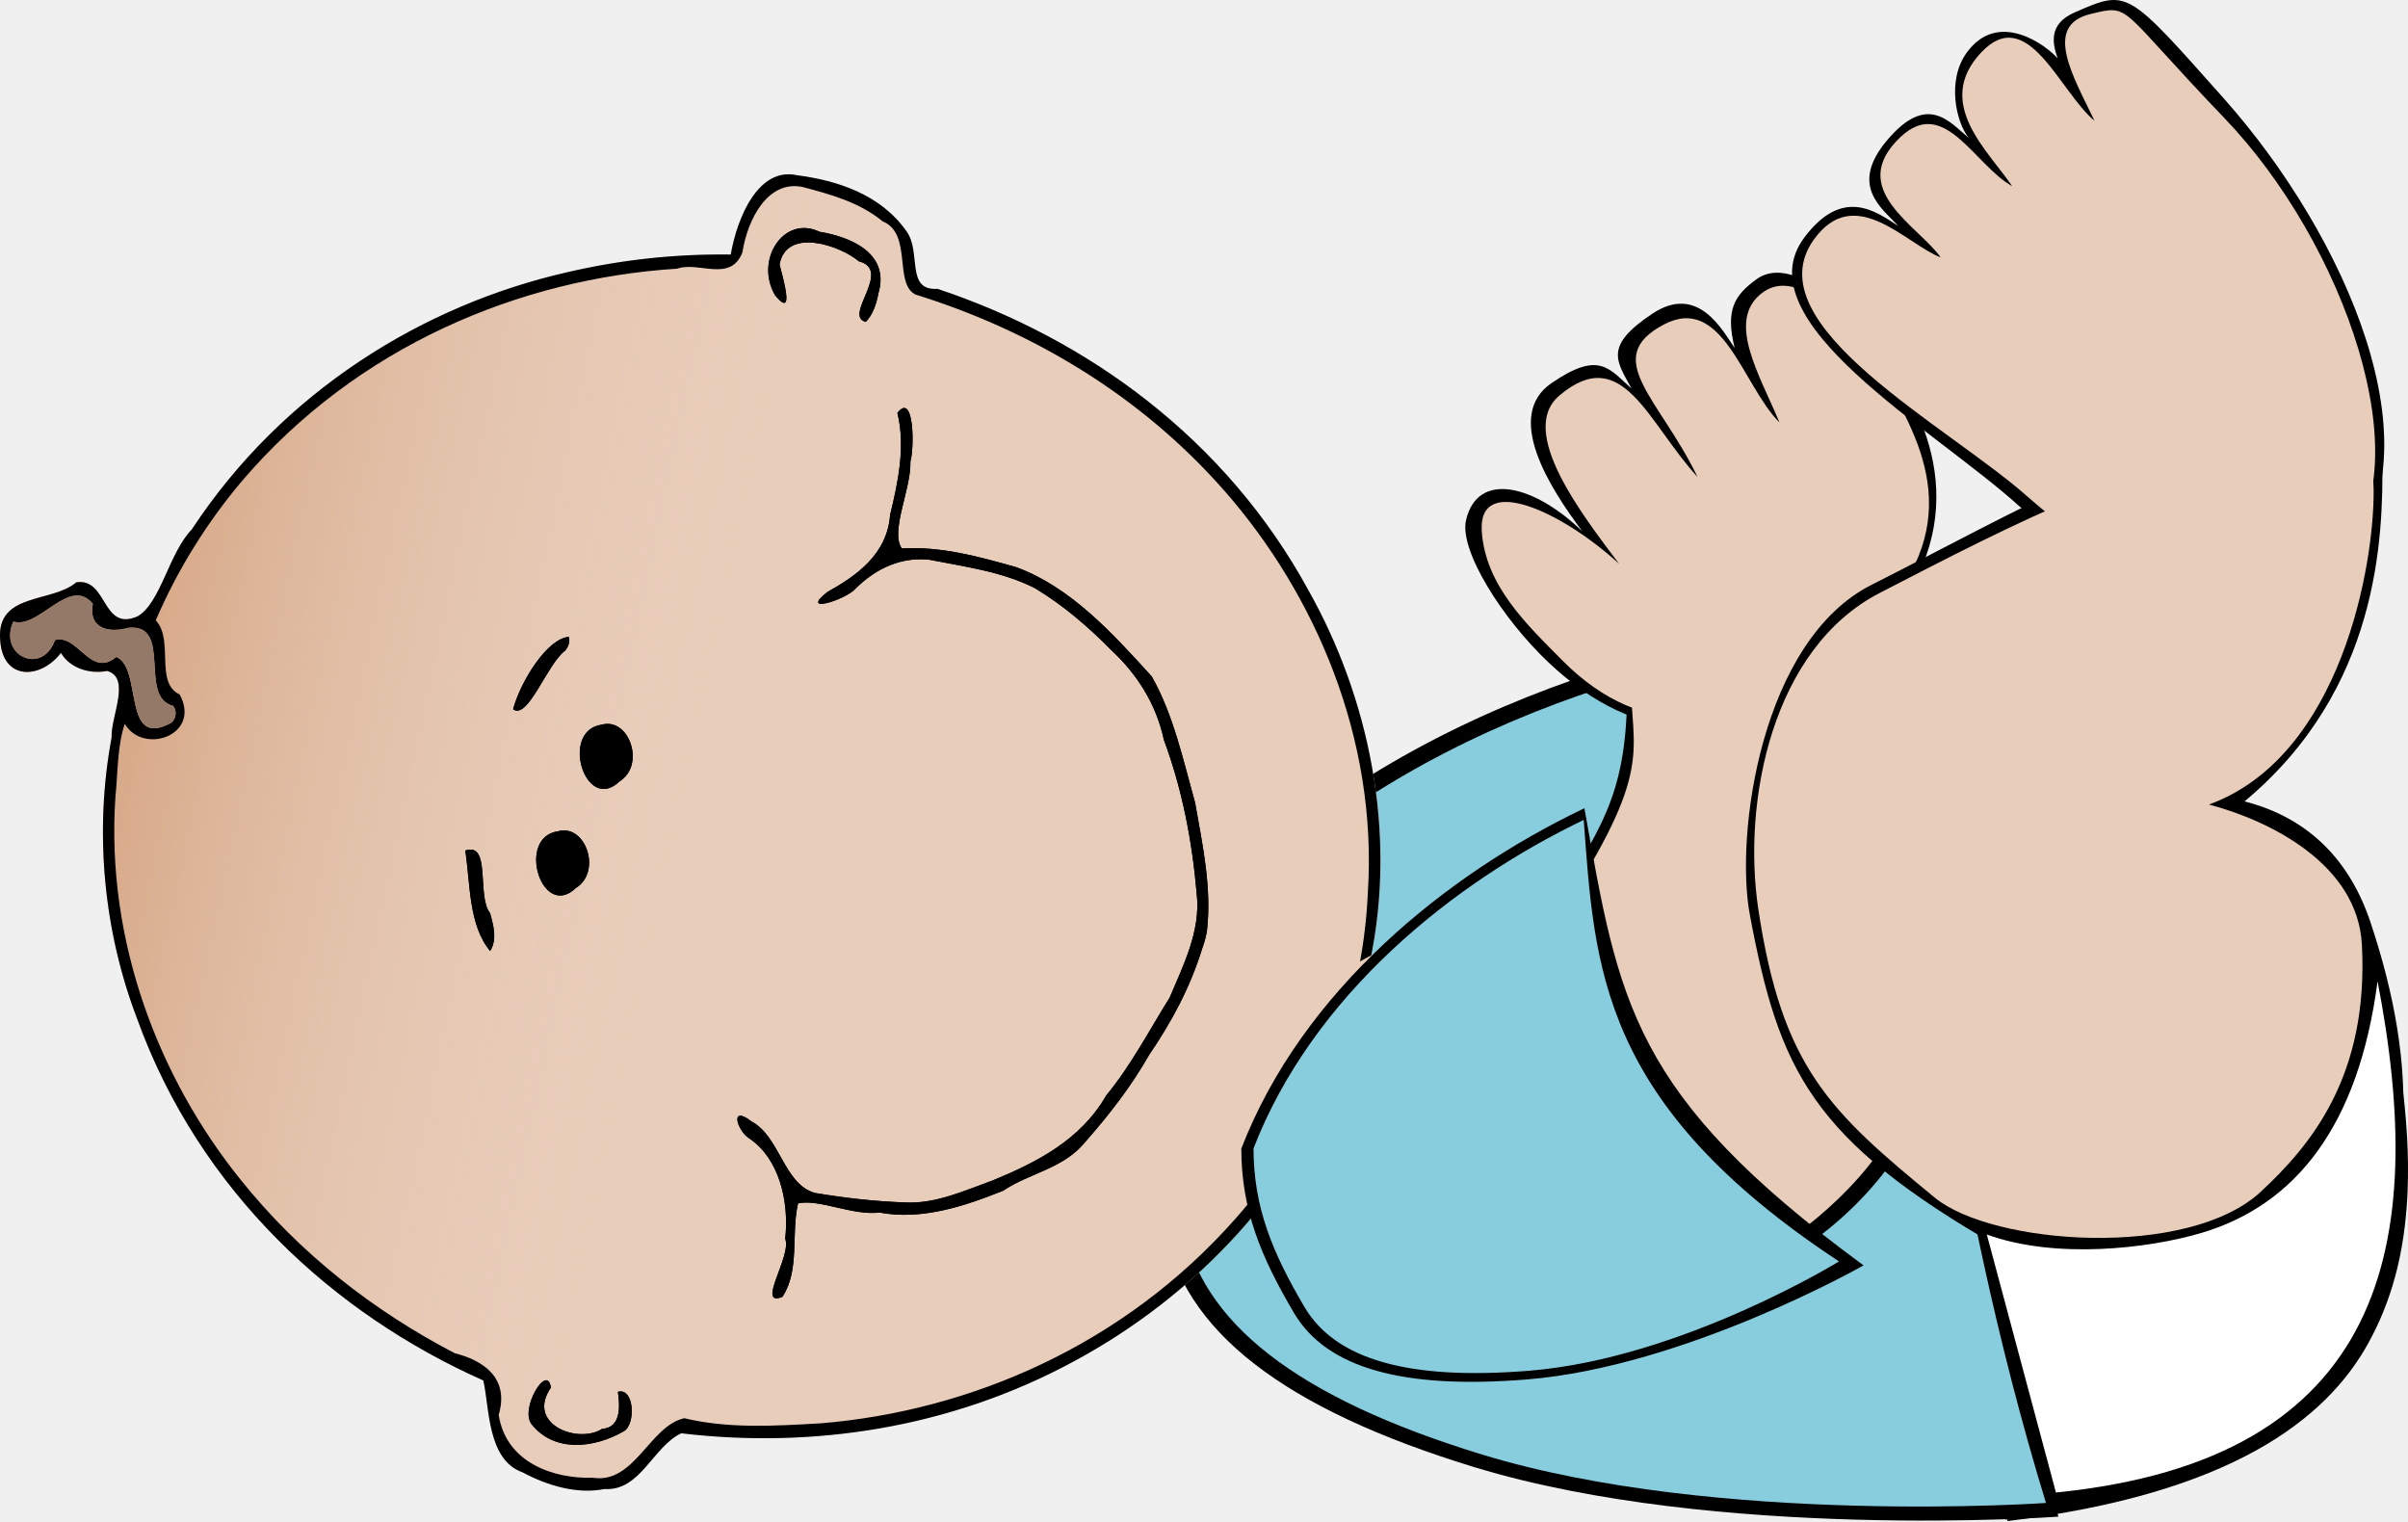
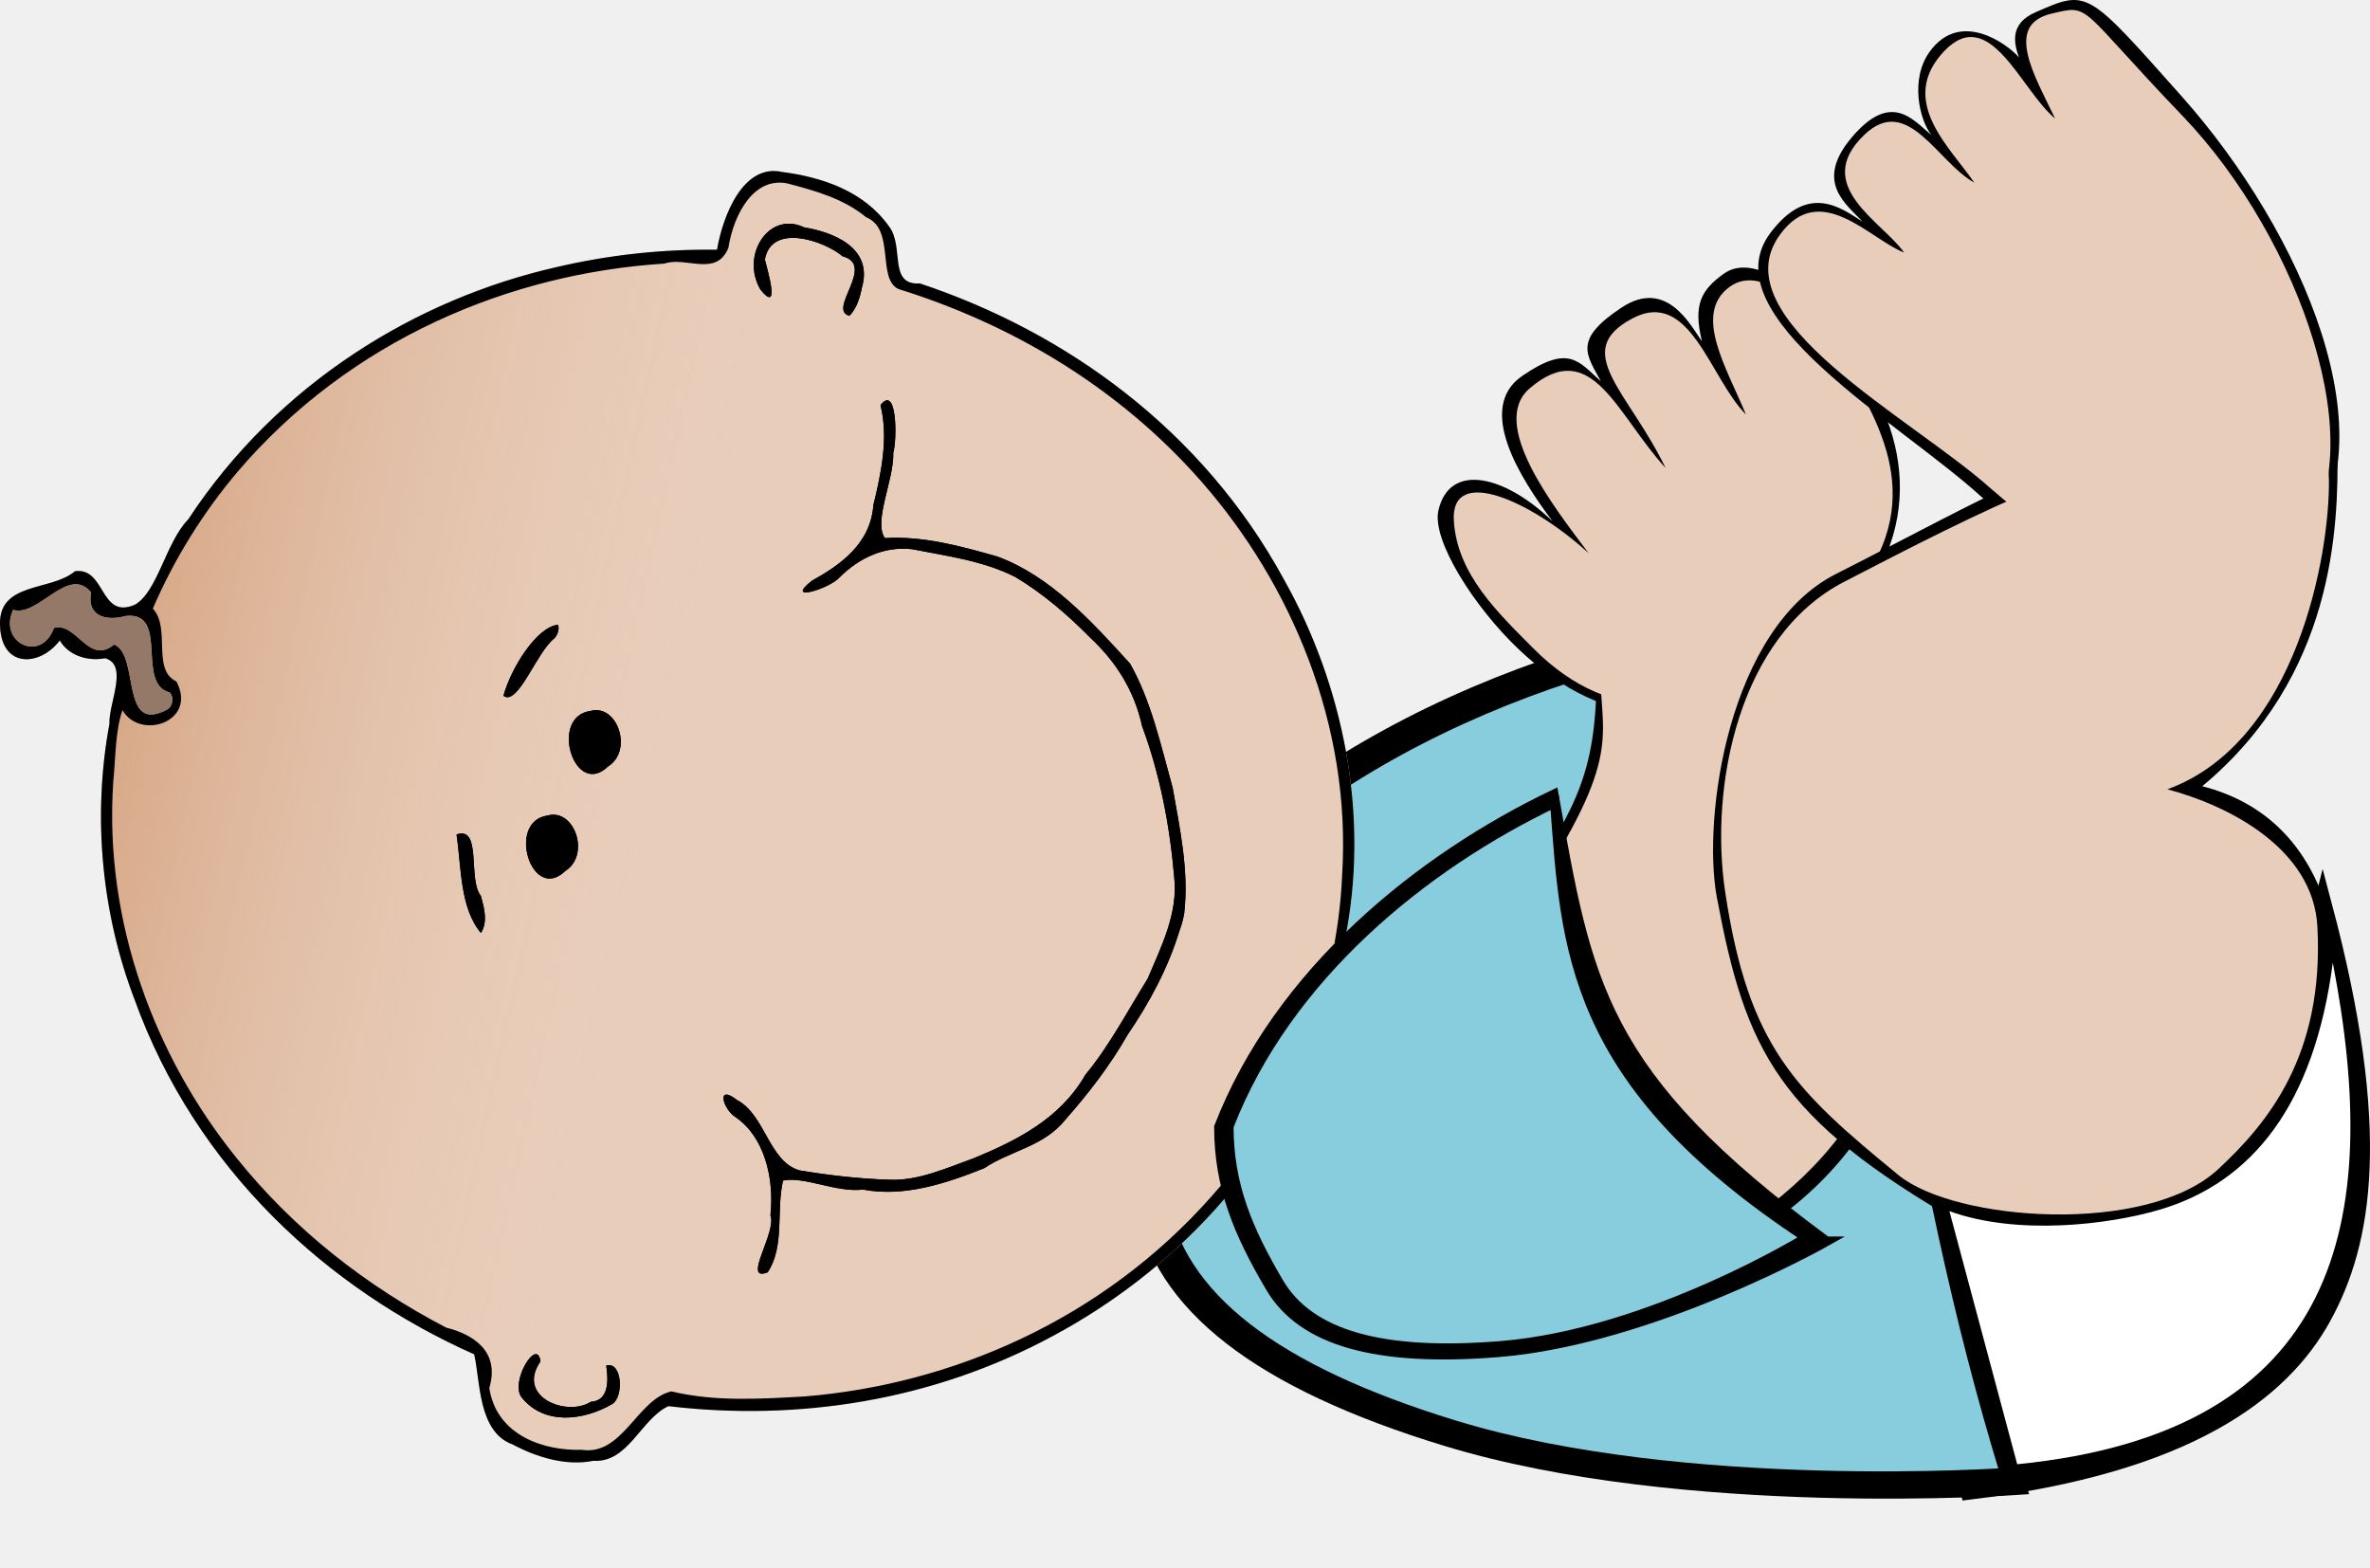
- <svg xmlns="http://www.w3.org/2000/svg" id="svg2" viewBox="0 0 140 88.425" version="1.0" width="140" height="88.425">
-   <defs id="defs4">
-     <linearGradient id="linearGradient2569" y2="546.78" gradientUnits="userSpaceOnUse" x2="445.02" y1="270" x1="450.18">
-       <stop id="stop4575" style="stop-color:#d19b75" offset="0" />
-       <stop id="stop4577" style="stop-color:#e8cdba;stop-opacity:0" offset="1" />
+ <svg xmlns="http://www.w3.org/2000/svg" version="1.1" width="140.436" height="92.904" viewBox="0,0,140.436,92.904">
+   <defs>
+     <linearGradient x1="171.46" y1="175.743" x2="210.285" y2="184.259" gradientUnits="userSpaceOnUse" id="color-1">
+       <stop offset="0" stop-color="#d19b75" />
+       <stop offset="1" stop-color="#e8cdba" stop-opacity="0" />
    </linearGradient>
  </defs>
-   <g id="layer4" transform="translate(64.85424,-148.353)">
-     <g id="g2537" transform="matrix(-0.00223587,-0.2079757,0.2079757,-0.00223587,-69.92931,250.3415)">
-       <path id="path3351" style="fill:#000000;fill-rule:evenodd;stroke:#000000;stroke-width:1.098px" d="m 59.461,586.19 c 6.854,62.15 27.264,89.06 48.429,100.99 21.16,11.93 52.71,17.83 116.97,1.47 -36.61,-9.61 -41.55,-11.6 -74.57,-43.25 -13.07,-29.31 -10.13,-57.89 17.15,-85.36 L 59.46,586.19 Z" />
-       <g id="g4324" transform="matrix(1.0116,0,0,0.79287,-0.68132,124.34)">
-         <path id="path4322" style="fill:#000000;fill-rule:evenodd;stroke:#000000;stroke-width:1.028px" d="M 308.85,539.45 C 304.01,454.75 278.82,356.3 221.84,292.46 195.77,280.15 172.54,280.95 143.25,286.85 114.4,292.66 92.512,328 75.895,394.9 54.788,479.88 60.458,599.79 60.458,599.79 c 95.862,-36.13 182.12,-42.48 248.39,-60.34 z" />
-         <path id="path2370" style="fill:#87cdde;fill-rule:evenodd;stroke:#000000;stroke-width:1px" transform="translate(126.13,-52.897)" d="M 178.87,591.09 C 174.16,508.68 149.65,412.89 94.212,350.78 68.845,338.8 46.246,339.58 17.75,345.32 c -28.074,5.65 -49.37,40.04 -65.539,105.13 -20.536,82.68 -15.019,199.35 -15.019,199.35 93.27,-35.15 177.2,-41.33 241.68,-58.71 z" />
+   <g transform="translate(-170,-135.7877)">
+     <g data-paper-data="{&quot;isPaintingLayer&quot;:true}" stroke-linecap="butt" stroke-linejoin="miter" stroke-miterlimit="10" stroke-dasharray="" stroke-dashoffset="0" style="mix-blend-mode: normal">
+       <path d="M286.705,224.099l-5.68,-22.399c5.774,5.612 11.725,6.16 17.791,3.376c6.509,-6.938 6.911,-7.97 8.828,-15.605c3.546,13.328 2.39,19.903 -0.044,24.33c-2.434,4.428 -7.985,8.733 -20.895,10.298z" fill="#000000" fill-rule="evenodd" stroke="#000000" stroke-width="1.098" />
+       <g fill-rule="evenodd" stroke="#000000">
+         <path d="M279.042,171.706c3.095,13.911 4.337,32.047 10.512,52.151c0,0 -19.76,1.405 -33.821,-2.885c-11.069,-3.377 -16.946,-7.92 -17.97,-13.979c-1.039,-6.152 -1.224,-11.038 0.747,-16.544c10.398,-12.101 26.575,-17.575 40.531,-18.744z" fill="#000000" stroke-width="1.028" />
+         <path d="M278.843,172.517c3.012,13.535 4.221,31.182 10.228,50.743c0,0 -19.226,1.368 -32.906,-2.806c-10.77,-3.286 -16.489,-7.706 -17.484,-13.602c-1.011,-5.985 -1.191,-10.738 0.727,-16.096c10.116,-11.774 25.857,-17.1 39.435,-18.237z" fill="#87cdde" stroke-width="1" />
      </g>
-       <path id="path3343" style="fill:#000000;fill-rule:evenodd" d="m 114.03,484.2 c 13.27,32 27.56,81.14 100.31,91.59 32.37,4.64 63.2,8.65 106.94,-10.26 40.19,-17.37 8.39,-83.98 -19.3,-83.19 -33.67,0.95 -43.68,-4.67 -64.46,-17.94 -4.96,-18.05 -27.3,-46.83 -49.69,-59.75 -35.88,-20.68 -58.13,-9.89 -72.69,8.17 -14.64,18.14 -10.47,48.8 -1.11,71.38 z" />
-       <g id="g2360" transform="matrix(0.81181,-0.58392,0.58392,0.81181,-229.64,279.38)">
-         <path id="path14684" style="fill:#000000;fill-rule:evenodd" d="m 348.3,485.81 c 15.44,-0.17 39.07,1.47 38.51,17.62 -0.55,16.09 -6.15,15.33 -14.49,17.1 8.66,1.22 14.19,0.65 13.41,17.1 -0.73,15.43 -15.61,12.96 -21.35,12.84 9.99,4.14 11.95,8.54 11.85,16.45 -0.16,11.09 -19.53,17.83 -49.68,14.91 -24.59,-2.39 -52.68,-18.29 -51.5,-67.05 0.74,-30.8 15.24,-52.12 49.44,-58.32 17.26,-3.13 39.97,-1.62 45.65,5.04 9.21,10.82 -3.36,21.18 -21.84,24.31 z" />
-         <path id="path14682" style="fill:#e8cdba;fill-rule:evenodd" d="m 334.95,488.7 c 16.82,-0.16 46.68,-1.07 47.75,14.39 1.61,23.14 -20.68,15.43 -41.21,17.66 23.88,4.47 42.89,-2.22 39.9,17.66 -2.76,18.38 -26.72,7.65 -41.21,9.81 13.92,3.45 31.95,4.74 32.05,17.66 0.1,12.2 -20.23,16.17 -47.09,12.43 -22.8,-3.18 -46.9,-11.97 -47.09,-60.83 -0.12,-29.55 12.43,-52.82 44.48,-57.55 13.94,-2.06 29.66,-4.97 42.51,3.27 13.67,8.76 -8.61,21.25 -30.09,25.5 z" />
+       <path d="M250.524,212.907c-3.789,-2.988 -6.082,-7.591 -1.862,-15.099c2.637,-4.685 8.573,-9.396 12.315,-10.468c2.713,-4.351 3.86,-6.446 3.587,-13.446c-0.226,-5.757 13.556,-12.52 17.258,-4.2c4.031,9.055 3.266,15.475 2.373,22.218c-2.011,15.154 -12.199,18.235 -18.824,21.067c-4.675,1.997 -11.042,2.933 -14.848,-0.071z" fill="#000000" fill-rule="evenodd" stroke="none" stroke-width="1" />
+       <g fill-rule="evenodd" stroke="none" stroke-width="1">
+         <path d="M262.001,166.681c-1.932,-2.566 -4.569,-6.727 -1.795,-8.623c2.763,-1.891 3.326,-0.859 4.651,0.32c-0.863,-1.601 -1.64,-2.457 1.212,-4.354c2.675,-1.78 4.095,1.018 4.783,1.994c-0.538,-2.184 -0.042,-3.055 1.295,-4.013c1.878,-1.34 5.394,1.074 8.621,6.485c2.63,4.414 3.429,11.08 -4.885,16.892c-5.251,3.672 -10.61,3.871 -15.864,-1.094c-2.652,-2.506 -5.198,-6.497 -4.782,-8.269c0.677,-2.877 3.962,-2.048 6.765,0.663z" fill="#000000" />
+         <path d="M264.13,168.561c-2.1,-2.798 -5.933,-7.688 -3.475,-9.773c3.678,-3.122 5.134,1.563 8.038,4.727c-2.195,-4.552 -5.658,-6.912 -1.959,-8.861c3.419,-1.803 4.575,3.534 6.723,5.695c-1.138,-2.757 -3.144,-5.937 -0.992,-7.546c2.032,-1.52 5.202,1.396 7.887,6.357c2.277,4.212 3.775,9.333 -4.387,15.387c-4.936,3.662 -10.381,4.428 -15.124,-0.358c-2.063,-2.081 -4.488,-4.356 -4.692,-7.525c-0.217,-3.37 4.621,-1.177 7.981,1.898z" fill="#e8cdba" />
      </g>
-       <path id="path14678" style="fill:#000000;fill-rule:evenodd" d="m 327.24,683.88 c -21.46,-19.05 -18.48,-53.47 15.24,-91.27 21.71,-23.34 52.63,-77.29 75.91,-59.22 14.04,10.89 6.89,20.05 2.81,26.22 5.02,-4.5 11.37,-13.76 24.01,-2.87 13.26,11.43 4.84,17.53 0.43,22.78 4.35,-3.42 16.06,-6.02 23.81,-0.27 12.11,8.97 1.69,22.38 -1.9,25.4 4.16,-1.42 9.68,-2.58 12.85,4.97 6.29,14.93 6.34,14.47 -24.51,41.33 -39.07,34.02 -99.09,59.17 -128.65,32.93 z" />
-       <g id="layer1" transform="matrix(0.79272,0.16468,-0.1404,0.67587,105.22,-118.13)">
-         <g id="g4581" transform="translate(-178.8,-110.11)">
-           <path id="path3686" style="fill:#e8cdba" d="M 417.99,824.32 C 365.7,816.61 321.24,781.66 291.58,739.21 260.71,695.32 244.63,642.22 241.17,588.96 234.75,578.72 218.84,577.3 217.2,562.9 c -3.73,-10.62 -2.64,-23.11 0.18,-33.97 1.93,-15.11 19.89,-18.15 28.51,-22.75 12.51,-64.38 44.99,-127.46 99.54,-165.83 27,-19.82 59.87,-31.66 93.47,-32.05 7.01,-2.01 21.56,3.17 22.29,-6.97 -2.43,-7.07 -1.38,-15.25 3.06,-19.78 -10.39,-5.98 -13.46,-21.06 0.44,-25.19 15.78,-5.13 15.73,17.71 24.46,25.79 3.66,12.21 -15.22,13.89 -7.44,27.02 6.05,8.12 23.56,7.5 33.06,14.75 53.1,25.42 91.61,74.84 112.13,129.16 7.88,20.48 13.48,41.82 16.85,63.5 12.84,-0.33 31.58,4.03 31.28,20.12 0.9,16.4 -0.9,34.6 -11.59,47.77 -6.01,7.84 -20.42,4.21 -17.54,16.95 -6.9,63.18 -31.43,126.21 -77.58,171.09 -31.96,31.97 -75.55,54.04 -121.47,53.29 -9.64,0.1 -19.28,-0.45 -28.86,-1.48 z" />
-           <path id="path1912" style="fill:url(#linearGradient2569)" d="M 417.99,824.32 C 365.7,816.61 321.24,781.66 291.58,739.21 260.71,695.32 244.63,642.22 241.17,588.96 234.75,578.72 218.84,577.3 217.2,562.9 c -3.73,-10.62 -2.64,-23.11 0.18,-33.97 1.93,-15.11 19.89,-18.15 28.51,-22.75 12.51,-64.38 44.99,-127.46 99.54,-165.83 27,-19.82 59.87,-31.66 93.47,-32.05 7.01,-2.01 21.56,3.17 22.29,-6.97 -2.43,-7.07 -1.38,-15.25 3.06,-19.78 -10.39,-5.98 -13.46,-21.06 0.44,-25.19 15.78,-5.13 15.73,17.71 24.46,25.79 3.66,12.21 -15.22,13.89 -7.44,27.02 6.05,8.12 23.56,7.5 33.06,14.75 53.1,25.42 91.61,74.84 112.13,129.16 7.88,20.48 13.48,41.82 16.85,63.5 12.84,-0.33 31.58,4.03 31.28,20.12 0.9,16.4 -0.9,34.6 -11.59,47.77 -6.01,7.84 -20.42,4.21 -17.54,16.95 -6.9,63.18 -31.43,126.21 -77.58,171.09 -31.96,31.97 -75.55,54.04 -121.47,53.29 -9.64,0.1 -19.28,-0.45 -28.86,-1.48 z" />
-           <path id="path1882" style="fill:#000000" d="M 417.99,824.32 C 365.7,816.61 321.24,781.66 291.58,739.21 260.71,695.32 244.63,642.22 241.17,588.96 234.75,578.72 218.84,577.3 217.2,562.9 c -3.73,-10.62 -2.64,-23.11 0.18,-33.97 1.93,-15.11 19.89,-18.15 28.51,-22.75 12.51,-64.38 44.99,-127.46 99.54,-165.83 27,-19.82 59.87,-31.66 93.47,-32.05 7.01,-2.01 21.56,3.17 22.29,-6.97 -2.43,-7.07 -1.38,-15.25 3.06,-19.78 -10.39,-5.98 -13.46,-21.06 0.44,-25.19 15.78,-5.13 15.73,17.71 24.46,25.79 3.66,12.21 -15.22,13.89 -7.44,27.02 6.05,8.12 23.56,7.5 33.06,14.75 53.1,25.42 91.61,74.84 112.13,129.16 7.88,20.48 13.48,41.82 16.85,63.5 12.84,-0.33 31.58,4.03 31.28,20.12 0.9,16.4 -0.9,34.6 -11.59,47.77 -6.01,7.84 -20.42,4.21 -17.54,16.95 -6.9,63.18 -31.43,126.21 -77.58,171.09 -31.96,31.97 -75.55,54.04 -121.47,53.29 -9.64,0.1 -19.28,-0.45 -28.86,-1.48 z m 52.1,-4.77 c 52.81,-8.11 97.4,-44.24 126.21,-87.91 27.13,-41.13 41.71,-89.63 46.2,-138.45 2.11,-9.66 20.51,-5.97 22.6,-18.82 4.95,-10.72 5.68,-22.89 6.32,-34.48 0.16,-14.23 -14.28,-19.39 -26.21,-18.84 -11.09,-2.47 -5.78,-16.69 -9.81,-24.65 -13.83,-61.63 -47.46,-121.12 -101.01,-156.41 -16.2,-10.54 -34.07,-18.59 -52.83,-23.31 -5.48,8.93 -21.2,4.34 -23.53,15.3 -12.32,11.94 -23.03,-9.74 -13.59,-19.53 -8,-1.26 -17,1.08 -25.31,1.98 -49.63,7.38 -92.55,39.38 -121.28,79.48 -21.3,29.51 -35.81,63.61 -44.63,98.77 -0.54,11.53 -4.47,23.78 -17.97,22.31 -15.98,6.78 -17.96,27.31 -15.03,42.27 0.56,17.13 21.2,18.46 26.26,31.72 -0.68,18.34 3.43,36.68 7.34,54.58 14.13,58.47 46.61,114.29 96.8,148.75 34.52,23.94 77.89,34.66 119.47,27.24 z M 440.08,758.1 c -13.95,-1.68 -27.08,-6.5 -39.57,-12.77 -11.96,-4.71 -22.85,-11.16 -33.45,-18.39 -10.89,-6.65 -14.3,-19.66 -22.29,-29.01 -8.07,-14.61 -15.51,-30.31 -15.62,-47.41 -2.91,-10.53 0.66,-25.01 -2.32,-33.1 -10.83,-0.44 -22.57,6.01 -32.71,1.09 -5.38,-9.83 14.46,0.62 19.86,-3.42 13.25,-1.34 26.7,-8.84 31.49,-21.82 1.8,-5.79 10.37,-10.93 6.05,-0.85 -3.22,12.59 -18.99,17.68 -20.04,30.77 0.29,12.36 1.14,24.81 2.84,37.07 1.55,12.01 7.85,22.16 13.23,32.71 8.73,15.37 19.17,31.64 36.31,38.45 11.73,7.46 24.8,11.96 37.4,17.58 11.94,2.93 24.69,7.16 36.8,2.71 17.78,-5.97 34.78,-14.09 50.03,-25.05 12.12,-6.14 20.76,-16.2 27.03,-28.04 6.45,-11.07 12.06,-22.77 15.85,-35.04 3.49,-14.38 2.61,-29.52 2.63,-44.13 -0.75,-11.05 -6.15,-20.42 -14.68,-27.17 -4.51,-3.06 -12.62,-20.64 -3.03,-10.94 7.23,10.02 16.57,20.84 30.28,18.9 11.79,0.63 24.37,0.78 35.02,-5.08 8.6,5.03 -10.89,9.53 -15.59,8.97 -9.17,2.51 -25.09,-2.72 -30.02,3.4 3.42,15.41 2.36,31.38 1.27,46.99 -3.11,22.96 -15.83,43.16 -27.99,62.3 -11.39,11.5 -26.12,18.96 -39.93,27.11 -13.64,6.16 -27.55,13.28 -42.65,14.69 -2.07,0.05 -4.16,-0.11 -6.2,-0.52 z M 629.93,575.49 c 0.48,-9.64 19.35,6.84 20.07,-7.5 4.16,-8.73 6.77,-31.55 -6.39,-31.22 -3.75,2.04 -17.81,10.73 -10.73,0.64 10.63,-11.05 27.95,-2.82 24.5,12.71 0.31,11.22 -1.92,29.78 -16.97,28.17 -3.63,0 -7.53,-0.49 -10.48,-2.8 z M 238.1,566.07 c -7.81,-10.5 -11.98,-25.87 -3.9,-37.18 4.35,-6.19 22.1,1.4 13.76,4.71 -14.11,-7.17 -17.41,15.27 -10.54,23.61 1.89,8.4 10.78,4.39 13.56,3.35 2.68,6.13 -9.64,9.67 -12.88,5.51 z m 219.79,-52.52 c -13.39,-11.05 13.25,-27.88 18.03,-11.49 4.39,10.27 -10.71,20.63 -18.03,11.49 z m -39,-9 c -13.39,-11.05 13.25,-27.88 18.03,-11.49 4.39,10.27 -10.71,20.63 -18.03,11.49 z m 79.6,-22.91 c -5.76,-6.06 -25.99,-9.28 -23.25,-16.03 10.01,0.82 26.14,8 28.22,16.46 -1.47,1.03 -3.62,0.58 -4.97,-0.43 z m -106.67,-6.27 c 7.29,-10.57 21.27,-13.07 32.36,-17.72 4.82,9.7 -14.84,8.05 -19.55,14.74 -3.74,2.19 -8.39,5 -12.81,2.98 z M 453.75,330.2 c 0.63,-14.58 28.1,-6.35 23.42,-23.94 -2.9,-6.63 -3.32,-15.72 5.83,-15.89 7.95,-11.49 -12.3,-19.38 -11.34,-30.18 -12.41,-3.48 -16.66,15.62 -3.48,18.01 3.69,8.64 -10.72,17.01 -1.64,25.68 -2,11.43 -30.94,9.41 -18.82,26.69 1.55,2.01 4.69,1.74 6.03,-0.37 z" />
-           <path id="path1908" style="fill:#000000" d="m 440.08,758.1 c -13.95,-1.68 -27.08,-6.5 -39.57,-12.77 -11.96,-4.71 -22.85,-11.16 -33.45,-18.39 -10.89,-6.65 -14.3,-19.66 -22.29,-29.01 -8.07,-14.61 -15.51,-30.31 -15.62,-47.41 -2.91,-10.53 0.66,-25.01 -2.32,-33.1 -10.83,-0.44 -22.57,6.01 -32.71,1.09 -5.38,-9.83 14.46,0.62 19.86,-3.42 13.25,-1.34 26.7,-8.84 31.49,-21.82 1.8,-5.79 10.37,-10.93 6.05,-0.85 -3.22,12.59 -18.99,17.68 -20.04,30.77 0.29,12.36 1.14,24.81 2.84,37.07 1.55,12.01 7.85,22.16 13.23,32.71 8.73,15.37 19.17,31.64 36.31,38.45 11.73,7.46 24.8,11.96 37.4,17.58 11.94,2.93 24.69,7.16 36.8,2.71 17.78,-5.97 34.78,-14.09 50.03,-25.05 12.12,-6.14 20.76,-16.2 27.03,-28.04 6.45,-11.07 12.06,-22.77 15.85,-35.04 3.49,-14.38 2.61,-29.52 2.63,-44.13 -0.75,-11.05 -6.15,-20.42 -14.68,-27.17 -4.51,-3.06 -12.62,-20.64 -3.03,-10.94 7.23,10.02 16.57,20.84 30.28,18.9 11.79,0.63 24.37,0.78 35.02,-5.08 8.6,5.03 -10.89,9.53 -15.59,8.97 -9.17,2.51 -25.09,-2.72 -30.02,3.4 3.42,15.41 2.36,31.38 1.27,46.99 -3.11,22.96 -15.83,43.16 -27.99,62.3 -11.39,11.5 -26.12,18.96 -39.93,27.11 -13.64,6.16 -27.55,13.28 -42.65,14.69 -2.07,0.05 -4.16,-0.11 -6.2,-0.52 z" />
-           <path id="path1906" style="fill:#000000" d="m 629.93,575.49 c 0.48,-9.64 19.35,6.84 20.07,-7.5 4.16,-8.73 6.77,-31.55 -6.39,-31.22 -3.75,2.04 -17.81,10.73 -10.73,0.64 10.63,-11.05 27.95,-2.82 24.5,12.71 0.31,11.22 -1.92,29.78 -16.97,28.17 -3.63,0 -7.53,-0.49 -10.48,-2.8 z" />
-           <path id="path1904" style="fill:#000000" d="m 238.1,566.07 c -7.81,-10.5 -11.98,-25.87 -3.9,-37.18 4.35,-6.19 22.1,1.4 13.76,4.71 -14.11,-7.17 -17.41,15.27 -10.54,23.61 1.89,8.4 10.78,4.39 13.56,3.35 2.68,6.13 -9.64,9.67 -12.88,5.51 z" />
-           <path id="path1902" style="fill:#000000" d="m 457.89,513.55 c -13.39,-11.05 13.25,-27.88 18.03,-11.49 4.39,10.27 -10.71,20.63 -18.03,11.49 z" />
-           <path id="path1900" style="fill:#000000" d="m 418.89,504.55 c -13.39,-11.05 13.25,-27.88 18.03,-11.49 4.39,10.27 -10.71,20.63 -18.03,11.49 z" />
-           <path id="path1898" style="fill:#000000" d="m 498.49,481.64 c -5.76,-6.06 -25.99,-9.28 -23.25,-16.03 10.01,0.82 26.14,8 28.22,16.46 -1.47,1.03 -3.62,0.58 -4.97,-0.43 z" />
-           <path id="path1896" style="fill:#000000" d="m 391.82,475.37 c 7.29,-10.57 21.27,-13.07 32.36,-17.72 4.82,9.7 -14.84,8.05 -19.55,14.74 -3.74,2.19 -8.39,5 -12.81,2.98 z" />
-           <path id="path1892" style="fill:#947968" d="m 453.75,330.2 c 0.63,-14.58 28.1,-6.35 23.42,-23.94 -2.9,-6.63 -3.32,-15.72 5.83,-15.89 7.95,-11.49 -12.3,-19.38 -11.34,-30.18 -12.41,-3.48 -16.66,15.62 -3.48,18.01 3.69,8.64 -10.72,17.01 -1.64,25.68 -2,11.43 -30.94,9.41 -18.82,26.69 1.55,2.01 4.69,1.74 6.03,-0.37 z" />
-         </g>
+       <path d="M306.424,168.189c-3.914,4.506 -11.079,3.963 -19.016,-2.965c-4.903,-4.463 -16.192,-10.773 -12.486,-15.655c2.233,-2.944 4.155,-1.478 5.447,-0.643c-0.947,-1.034 -2.887,-2.334 -0.651,-4.987c2.348,-2.783 3.635,-1.046 4.737,-0.14c-0.721,-0.897 -1.288,-3.327 -0.109,-4.951c1.838,-2.539 4.651,-0.402 5.287,0.338c-0.305,-0.862 -0.558,-2.007 1.005,-2.684c3.091,-1.342 2.995,-1.351 8.65,5.005c7.163,8.05 12.527,20.476 7.136,26.682z" fill="#000000" fill-rule="evenodd" stroke="none" stroke-width="1" />
+       <g fill-rule="nonzero" stroke="none" stroke-width="1">
+         <path d="M248.506,196.41c-2.784,8.427 -9.152,14.805 -16.096,18.531c-7.186,3.886 -15.189,5.072 -22.804,4.169c-1.651,0.777 -2.368,3.367 -4.45,3.239c-1.617,0.322 -3.341,-0.204 -4.78,-0.97c-2.066,-0.737 -1.911,-3.789 -2.279,-5.341c-8.663,-3.85 -16.495,-10.963 -20.129,-21.039c-1.915,-5.01 -2.516,-10.769 -1.48,-16.332c-0.056,-1.214 1.147,-3.475 -0.258,-3.876c-1.075,0.206 -2.193,-0.194 -2.687,-1.053c-1.18,1.551 -3.404,1.641 -3.534,-0.77c-0.21,-2.749 3.006,-2.109 4.428,-3.328c1.839,-0.267 1.462,2.899 3.565,1.977c1.34,-0.775 1.822,-3.685 3.152,-5.054c5.306,-8.07 13.519,-13.065 21.838,-14.951c3.141,-0.735 6.329,-1.069 9.493,-1.026c0.371,-2.131 1.593,-5.107 3.85,-4.611c2.34,0.305 4.845,1.107 6.353,3.238c0.909,1.21 -0.07,3.491 1.818,3.368c8.677,2.889 16.76,8.688 21.583,17.556c3.466,6.166 5.159,13.98 3.562,21.547c-0.299,1.596 -0.69,3.173 -1.146,4.728z" fill="#e8cdba" />
+         <path d="M248.506,196.41c-2.784,8.427 -9.152,14.805 -16.096,18.531c-7.186,3.886 -15.189,5.072 -22.804,4.169c-1.651,0.777 -2.368,3.367 -4.45,3.239c-1.617,0.322 -3.341,-0.204 -4.78,-0.97c-2.066,-0.737 -1.911,-3.789 -2.279,-5.341c-8.663,-3.85 -16.495,-10.963 -20.129,-21.039c-1.915,-5.01 -2.516,-10.769 -1.48,-16.332c-0.056,-1.214 1.147,-3.475 -0.258,-3.876c-1.075,0.206 -2.193,-0.194 -2.687,-1.053c-1.18,1.551 -3.404,1.641 -3.534,-0.77c-0.21,-2.749 3.006,-2.109 4.428,-3.328c1.839,-0.267 1.462,2.899 3.565,1.977c1.34,-0.775 1.822,-3.685 3.152,-5.054c5.306,-8.07 13.519,-13.065 21.838,-14.951c3.141,-0.735 6.329,-1.069 9.493,-1.026c0.371,-2.131 1.593,-5.107 3.85,-4.611c2.34,0.305 4.845,1.107 6.353,3.238c0.909,1.21 -0.07,3.491 1.818,3.368c8.677,2.889 16.76,8.688 21.583,17.556c3.466,6.166 5.159,13.98 3.562,21.547c-0.299,1.596 -0.69,3.173 -1.146,4.728z" fill="url(#color-1)" />
+         <path d="M248.506,196.41c-2.784,8.427 -9.152,14.805 -16.096,18.531c-7.186,3.886 -15.189,5.072 -22.804,4.169c-1.651,0.777 -2.368,3.367 -4.45,3.239c-1.617,0.322 -3.341,-0.204 -4.78,-0.97c-2.066,-0.737 -1.911,-3.789 -2.279,-5.341c-8.663,-3.85 -16.495,-10.963 -20.129,-21.039c-1.915,-5.01 -2.516,-10.769 -1.48,-16.332c-0.056,-1.214 1.147,-3.475 -0.258,-3.876c-1.075,0.206 -2.193,-0.194 -2.687,-1.053c-1.18,1.551 -3.404,1.641 -3.534,-0.77c-0.21,-2.749 3.006,-2.109 4.428,-3.328c1.839,-0.267 1.462,2.899 3.565,1.977c1.34,-0.775 1.822,-3.685 3.152,-5.054c5.306,-8.07 13.519,-13.065 21.838,-14.951c3.141,-0.735 6.329,-1.069 9.493,-1.026c0.371,-2.131 1.593,-5.107 3.85,-4.611c2.34,0.305 4.845,1.107 6.353,3.238c0.909,1.21 -0.07,3.491 1.818,3.368c8.677,2.889 16.76,8.688 21.583,17.556c3.466,6.166 5.159,13.98 3.562,21.547c-0.299,1.596 -0.69,3.173 -1.146,4.728zM249.527,187.669c0.573,-8.951 -3.069,-17.319 -8.286,-23.288c-4.913,-5.622 -11.272,-9.374 -18.004,-11.467c-1.292,-0.616 -0.175,-3.554 -1.917,-4.255c-1.349,-1.115 -3.04,-1.572 -4.652,-1.999c-2,-0.42 -3.195,1.823 -3.505,3.809c-0.708,1.764 -2.539,0.493 -3.791,0.938c-9.132,0.579 -18.605,4.488 -25.315,12.36c-2.011,2.385 -3.725,5.115 -5,8.084c1.08,1.153 -0.077,3.623 1.391,4.312c1.282,2.366 -2.12,3.536 -3.193,1.705c-0.437,1.287 -0.4,2.839 -0.543,4.237c-0.572,8.405 2.542,16.383 7.258,22.24c3.466,4.337 7.798,7.678 12.465,10.109c1.607,0.408 3.205,1.397 2.559,3.587c0.436,2.828 3.264,3.724 5.467,3.654c2.431,0.382 3.289,-2.992 5.322,-3.461c2.562,0.62 5.279,0.449 7.928,0.298c8.696,-0.716 17.615,-4.537 24.099,-11.876c4.494,-5.041 7.412,-11.91 7.718,-18.986zM239.895,190.926c-0.69,2.259 -1.795,4.295 -3.084,6.185c-1.052,1.846 -2.314,3.467 -3.677,5.018c-1.291,1.615 -3.234,1.819 -4.811,2.88c-2.32,0.929 -4.774,1.724 -7.186,1.268c-1.578,0.189 -3.502,-0.802 -4.738,-0.533c-0.414,1.777 0.114,3.896 -0.909,5.435c-1.56,0.617 0.557,-2.372 0.163,-3.376c0.242,-2.226 -0.378,-4.657 -2.051,-5.807c-0.757,-0.458 -1.203,-2.016 0.077,-1.023c1.669,0.881 1.874,3.627 3.684,4.163c1.751,0.294 3.532,0.499 5.315,0.557c1.742,0.076 3.377,-0.684 5.038,-1.28c2.449,-1.017 5.08,-2.291 6.596,-4.935c1.432,-1.732 2.49,-3.767 3.691,-5.693c0.801,-1.892 1.811,-3.881 1.577,-6.006c-0.264,-3.103 -0.855,-6.137 -1.904,-8.96c-0.471,-2.173 -1.608,-3.879 -3.072,-5.243c-1.35,-1.372 -2.816,-2.623 -4.422,-3.589c-1.912,-0.975 -4.074,-1.249 -6.132,-1.656c-1.581,-0.182 -3.076,0.451 -4.304,1.673c-0.578,0.66 -3.318,1.514 -1.64,0.198c1.646,-0.917 3.474,-2.161 3.646,-4.48c0.472,-1.931 0.901,-4.005 0.422,-5.927c0.988,-1.282 0.989,2.063 0.757,2.824c0.056,1.585 -1.198,4.07 -0.496,5.054c2.282,-0.138 4.497,0.479 6.661,1.091c3.134,1.15 5.566,3.811 7.868,6.35c1.25,2.2 1.823,4.841 2.522,7.348c0.425,2.424 0.976,4.92 0.684,7.454c-0.06,0.343 -0.151,0.684 -0.275,1.01zM220.335,154.5c-1.342,-0.346 1.592,-3.008 -0.405,-3.524c-1.095,-0.929 -4.225,-1.992 -4.606,0.191c0.166,0.676 0.933,3.24 -0.258,1.791c-1.211,-2.062 0.51,-4.696 2.586,-3.696c1.591,0.259 4.133,1.142 3.417,3.584c-0.118,0.6 -0.314,1.231 -0.735,1.654zM206.282,218.984c-1.733,1 -4.034,1.263 -5.365,-0.385c-0.731,-0.89 0.915,-3.613 1.11,-2.143c-1.468,2.133 1.586,3.3 2.984,2.395c1.245,-0.08 0.969,-1.66 0.912,-2.148c0.951,-0.273 1.049,1.861 0.358,2.281zM206.022,181.212c-1.992,1.907 -3.497,-2.961 -1.033,-3.297c1.589,-0.441 2.558,2.341 1.033,3.297zM203.487,187.407c-1.992,1.907 -3.497,-2.961 -1.033,-3.297c1.589,-0.441 2.558,2.341 1.033,3.297zM202.845,173.62c-1.041,0.784 -2.151,4.037 -3.013,3.398c0.441,-1.631 1.976,-4.098 3.235,-4.207c0.097,0.271 -0.036,0.614 -0.222,0.809zM198.497,191.072c-1.252,-1.497 -1.151,-3.876 -1.445,-5.838c1.523,-0.528 0.652,2.675 1.442,3.638c0.187,0.679 0.432,1.525 0.004,2.199zM180.057,176.82c-2.034,-0.508 0.018,-4.819 -2.612,-4.533c-1.028,0.296 -2.322,0.113 -2.049,-1.403c-1.361,-1.632 -3.13,1.496 -4.62,1.038c-0.893,1.954 1.659,3.185 2.424,1.074c1.337,-0.37 2.048,2.242 3.564,0.982c1.545,0.647 0.321,5.373 3.149,3.849c0.334,-0.2 0.397,-0.727 0.144,-1.007z" fill="#000000" />
+         <path d="M239.895,190.926c-0.69,2.259 -1.795,4.295 -3.084,6.185c-1.052,1.846 -2.314,3.467 -3.677,5.018c-1.291,1.615 -3.234,1.819 -4.811,2.88c-2.32,0.929 -4.774,1.724 -7.186,1.268c-1.578,0.189 -3.502,-0.802 -4.738,-0.533c-0.414,1.777 0.114,3.896 -0.909,5.435c-1.56,0.617 0.557,-2.372 0.163,-3.376c0.242,-2.226 -0.378,-4.657 -2.051,-5.807c-0.757,-0.458 -1.203,-2.016 0.077,-1.023c1.669,0.881 1.874,3.627 3.684,4.163c1.751,0.294 3.532,0.499 5.315,0.557c1.742,0.076 3.377,-0.684 5.038,-1.28c2.449,-1.017 5.08,-2.291 6.596,-4.935c1.432,-1.732 2.49,-3.767 3.691,-5.693c0.801,-1.892 1.811,-3.881 1.577,-6.006c-0.264,-3.103 -0.855,-6.137 -1.904,-8.96c-0.471,-2.173 -1.608,-3.879 -3.072,-5.243c-1.35,-1.372 -2.816,-2.623 -4.422,-3.589c-1.912,-0.975 -4.074,-1.249 -6.132,-1.656c-1.581,-0.182 -3.076,0.451 -4.304,1.673c-0.578,0.66 -3.318,1.514 -1.64,0.198c1.646,-0.917 3.474,-2.161 3.646,-4.48c0.472,-1.931 0.901,-4.005 0.422,-5.927c0.988,-1.282 0.989,2.063 0.757,2.824c0.056,1.585 -1.198,4.07 -0.496,5.054c2.282,-0.138 4.497,0.479 6.661,1.091c3.134,1.15 5.566,3.811 7.868,6.35c1.25,2.2 1.823,4.841 2.522,7.348c0.425,2.424 0.976,4.92 0.684,7.454c-0.06,0.343 -0.151,0.684 -0.275,1.01z" fill="#000000" />
+         <path d="M220.335,154.5c-1.342,-0.346 1.592,-3.008 -0.405,-3.524c-1.095,-0.929 -4.225,-1.992 -4.606,0.191c0.166,0.676 0.933,3.24 -0.258,1.791c-1.211,-2.062 0.51,-4.696 2.586,-3.696c1.591,0.259 4.133,1.142 3.417,3.584c-0.118,0.6 -0.314,1.231 -0.735,1.654z" fill="#000000" />
+         <path d="M206.282,218.984c-1.733,1 -4.034,1.263 -5.365,-0.385c-0.731,-0.89 0.915,-3.613 1.11,-2.143c-1.468,2.133 1.586,3.3 2.984,2.395c1.245,-0.08 0.969,-1.66 0.912,-2.148c0.951,-0.273 1.049,1.861 0.358,2.281z" fill="#000000" />
+         <path d="M206.022,181.212c-1.992,1.907 -3.497,-2.961 -1.033,-3.297c1.589,-0.441 2.558,2.341 1.033,3.297z" fill="#000000" />
+         <path d="M203.487,187.407c-1.992,1.907 -3.497,-2.961 -1.033,-3.297c1.589,-0.441 2.558,2.341 1.033,3.297z" fill="#000000" />
+         <path d="M202.845,173.62c-1.041,0.784 -2.151,4.037 -3.013,3.398c0.441,-1.631 1.976,-4.098 3.235,-4.207c0.097,0.271 -0.036,0.614 -0.222,0.809z" fill="#000000" />
+         <path d="M198.497,191.072c-1.252,-1.497 -1.151,-3.876 -1.445,-5.838c1.523,-0.528 0.652,2.675 1.442,3.638c0.187,0.679 0.432,1.525 0.004,2.199z" fill="#000000" />
+         <path d="M179.913,177.826c-2.828,1.524 -1.604,-3.202 -3.149,-3.849c-1.516,1.26 -2.227,-1.353 -3.564,-0.982c-0.765,2.112 -3.317,0.881 -2.424,-1.074c1.49,0.458 3.26,-2.67 4.62,-1.038c-0.273,1.517 1.021,1.699 2.049,1.403c2.63,-0.286 0.578,4.025 2.612,4.533c0.254,0.28 0.19,0.806 -0.144,1.007z" fill="#947968" />
      </g>
-       <path id="path2368" style="fill:#e8cdba;fill-rule:evenodd" d="m 115.18,483.43 c 18.98,41.44 40.35,80.67 96.95,86.02 30.42,2.88 62.67,6.85 103.77,-10.92 37.74,-16.32 5.54,-75.08 -20.49,-75.1 -20.74,-0.01 -25.15,6.51 -65.53,-20.48 -4.66,-16.95 -2.18,-54.77 -23.22,-66.9 -33.7,-19.44 -57.33,-18.34 -71,-1.37 -17.37,21.58 -29.19,69.73 -20.48,88.75 z" />
-       <path id="path2366" style="fill:#000000;fill-rule:evenodd" d="m 135.45,584.8 c 30.75,-52.28 50.07,-61.06 93.64,-68.76 22.67,-4 76.69,4.03 91.9,35.01 19.4,39.52 44.39,82.73 38.58,105.43 -4.55,17.81 22.19,37.7 -5.09,37.72 -21.76,0.01 -64.14,-1.51 -95.14,-39.55 -4.89,18.24 -17.19,29.36 -34.09,34.82 -41.03,13.26 -77.98,12.5 -105.4,-10.29 -22.462,-18.67 4.31,-75.18 15.6,-94.38 z" />
-       <path id="path3341" style="fill:#e8cdba;fill-rule:evenodd" d="m 149.51,566.89 c 24.44,-29.14 36.83,-42.28 81.14,-48.47 30.4,-4.24 72.85,4.74 88,34.79 18.51,36.73 41.04,81.31 35.5,102.41 -4.34,16.55 17.96,36.04 -8.06,36.05 -20.75,0.01 -74.44,-9.78 -87.52,-46.98 -4.66,16.96 -17.08,41.37 -39.59,42.33 -36.74,1.57 -55.96,-14.87 -68.82,-29.04 -18.61,-20.52 -14.1,-75.06 -0.65,-91.09 z" />
-       <g id="g2515" transform="translate(-39.366,66.25)">
-         <path id="path4330" style="fill:#000000;fill-rule:evenodd;stroke:#000000;stroke-width:0.567px" d="m 298.36,403.64 c -17.87,-38.4 -49.81,-78.86 -93.73,-96.42 -17.07,-0.16 -30.19,5.17 -45.86,14.17 -15.43,8.87 -21.62,30 -19.18,64.7 3.11,44.08 30.62,93.9 30.62,93.9 48.28,-64.18 74.3,-67.32 128.15,-76.35 z" />
-         <path id="path4332" style="fill:#87cdde;fill-rule:evenodd;stroke:#000000;stroke-width:0.551px" d="m 295.94,403.88 c -17.39,-37.36 -48.46,-76.73 -91.19,-93.81 -16.62,-0.16 -29.38,5.03 -44.63,13.78 -15.01,8.63 -21.04,29.19 -18.66,62.95 3.03,42.89 29.87,87.39 29.87,87.39 45.05,-67.01 83.22,-67.65 124.61,-70.31 z" />
+       <path d="M246.705,208.68c-3.56,-2.805 -3.842,-7.717 0.126,-14.769c2.476,-4.403 10.347,-3.972 13.862,-4.979c5.523,-8.458 4.157,-9.361 4.113,-13.674c-0.054,-5.414 12.095,-12.242 15.573,-4.429c3.788,8.508 3.034,15.224 2.503,21.557c-0.986,11.783 -9.097,16.316 -17.673,20.356c-3.936,1.854 -13.977,-0.497 -18.504,-4.061z" fill="#e8cdba" fill-rule="evenodd" stroke="none" stroke-width="1" />
+       <path d="M286.246,208.298c-10.942,-6.278 -12.811,-10.277 -14.51,-19.321c-0.883,-4.706 0.667,-15.959 7.076,-19.191c8.176,-4.123 17.107,-9.417 21.841,-8.259c3.714,0.906 7.791,-4.699 7.856,0.974c0.051,4.526 -0.171,13.343 -8.013,19.875c3.804,0.976 6.145,3.509 7.318,7.012c2.849,8.504 2.774,16.19 -1.904,21.944c-3.833,4.713 -15.645,-0.728 -19.664,-3.033z" fill="#000000" fill-rule="evenodd" stroke="none" stroke-width="1" />
+       <path d="M282.49,205.414c-6.115,-5.018 -8.876,-7.565 -10.262,-16.767c-0.95,-6.313 0.823,-15.162 7.039,-18.38c7.598,-3.932 16.819,-8.717 21.219,-7.612c3.452,0.866 7.455,-3.816 7.516,1.596c0.048,4.315 -1.868,15.504 -9.575,18.307c3.538,0.931 8.642,3.46 8.892,8.139c0.409,7.638 -2.967,11.672 -5.886,14.378c-4.226,3.916 -15.579,3.1 -18.943,0.339z" fill="#e8cdba" fill-rule="evenodd" stroke="none" stroke-width="1" />
+       <g fill-rule="evenodd" stroke="#000000">
+         <path d="M278.237,209.342c0,0 -10.3,5.833 -19.46,6.578c-7.211,0.585 -11.62,-0.655 -13.499,-3.844c-1.907,-3.239 -3.045,-5.956 -3.05,-9.506c3.554,-9.174 11.897,-15.907 19.843,-19.709c1.998,11.179 2.71,16.584 16.165,26.481z" fill="#000000" stroke-width="0.567" />
+         <path d="M277.028,209.122c0,0 -9.195,5.682 -18.108,6.408c-7.016,0.57 -11.305,-0.638 -13.134,-3.74c-1.854,-3.152 -2.962,-5.794 -2.966,-9.251c3.457,-8.925 11.575,-15.475 19.306,-19.175c0.646,8.602 0.864,16.539 14.901,25.759z" fill="#87cdde" stroke-width="0.551" />
      </g>
-       <path id="path14680" style="fill:#e8cdba;fill-rule:evenodd" d="m 329.53,683.36 c -19.86,-18.1 -17.79,-51.17 15.37,-88.15 20.19,-22.06 49.07,-76.7 72.78,-59.24 15.82,11.64 -1.62,25.77 -5.38,35.37 8.87,-6.06 19.34,-26.34 33.7,-10.92 11.59,12.43 -7.97,20.59 -14.02,31.14 10.07,-6.68 23.54,-21.77 37.55,-8.2 13.55,13.14 -11.35,21.75 -19.52,31.4 12.1,-5.58 26.78,-14.38 29.87,-0.76 2.62,11.53 2.27,7.23 -29.55,37.12 -35.38,33.22 -97.14,53.82 -120.8,32.24 z" />
-       <path id="path3349" d="M -59.378,652.75 C -51.171,745.21 8.964,757.6 82.542,744.19 42.27,738.48 20.218,720.67 12.689,694.05 8.563,679.47 5.704,653.47 12.931,634.21 Z" style="fill:#ffffff;fill-rule:evenodd" transform="translate(126.13,-52.897)" />
+       <path d="M306.31,167.714c-3.72,4.171 -10.602,3.814 -18.367,-2.999c-4.633,-4.15 -16.061,-10.034 -12.483,-15.004c2.385,-3.316 5.363,0.279 7.368,1.04c-1.28,-1.831 -5.521,-3.963 -2.346,-6.984c2.559,-2.438 4.3,1.612 6.508,2.846c-1.412,-2.079 -4.58,-4.847 -1.789,-7.791c2.703,-2.847 4.549,2.312 6.574,3.989c-1.188,-2.504 -3.051,-5.537 -0.225,-6.211c2.392,-0.571 1.499,-0.488 7.786,6.063c6.988,7.284 11.41,20.082 6.975,25.051z" fill="#e8cdba" fill-rule="evenodd" stroke="none" stroke-width="1" />
+       <path d="M285.513,207.555c4.022,1.46 9.423,0.807 12.446,-0.083c5.519,-1.625 9.174,-6.251 10.272,-14.64c2.953,15.272 0.511,27.807 -18.7,29.72z" fill="#ffffff" fill-rule="evenodd" stroke="none" stroke-width="1" />
    </g>
  </g>
</svg>
